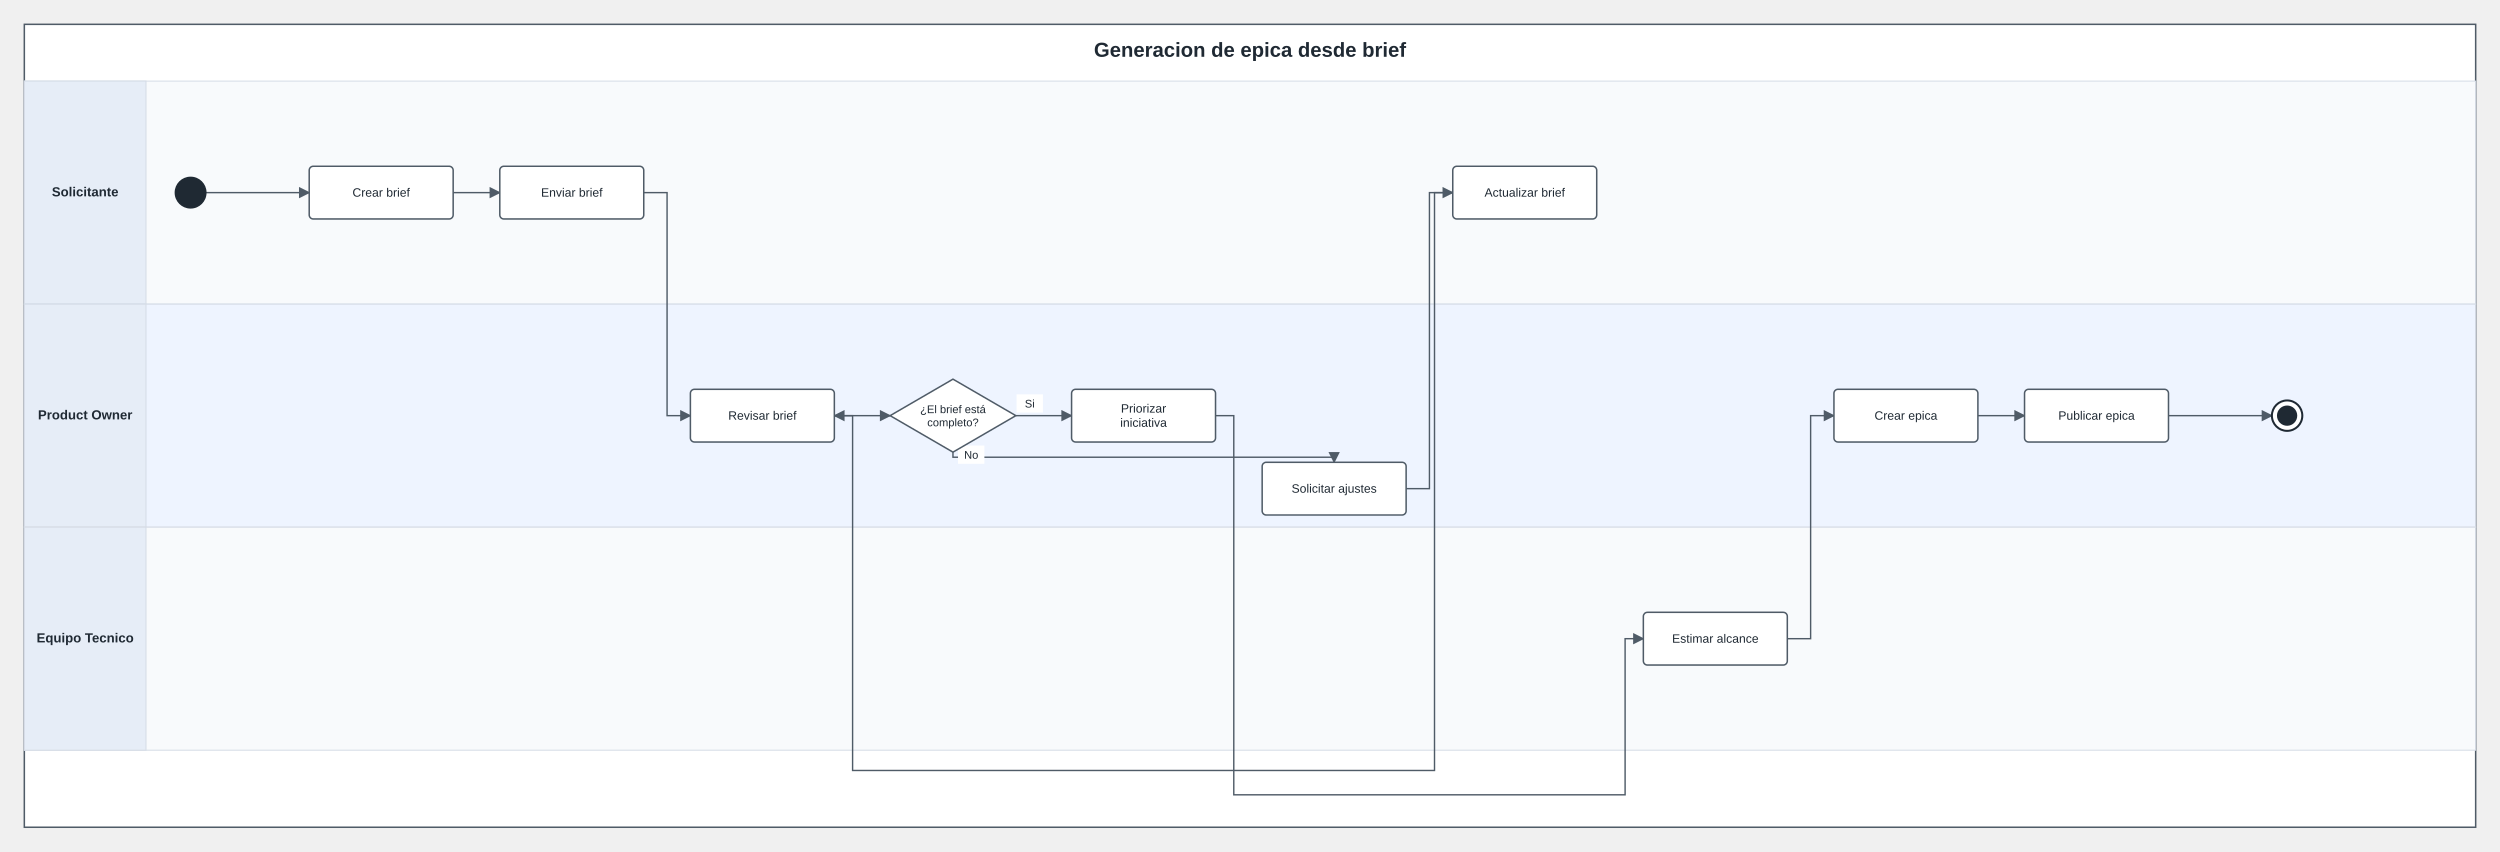
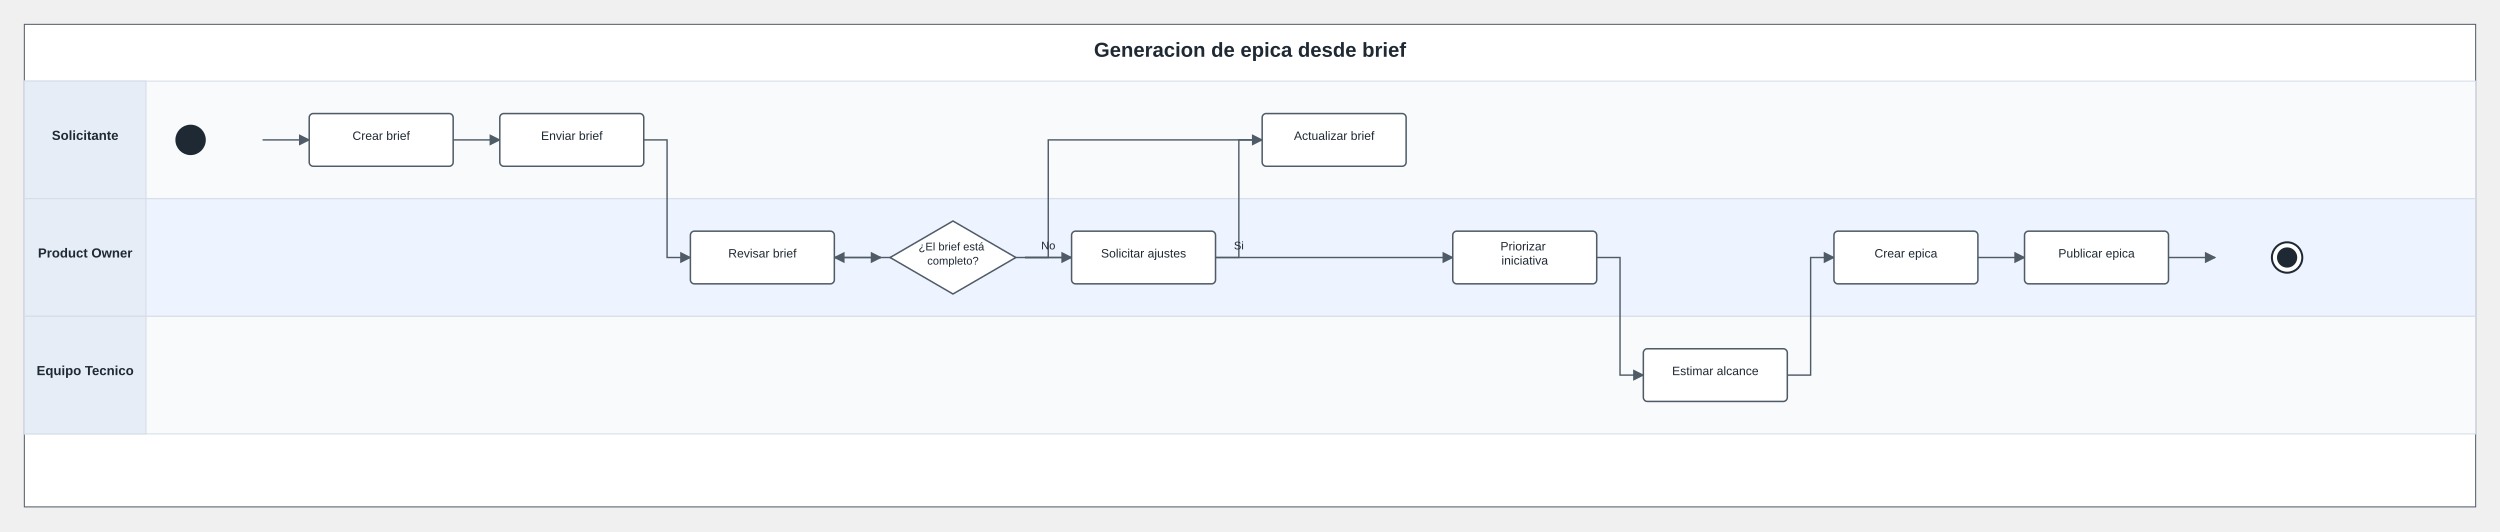
- <svg xmlns="http://www.w3.org/2000/svg" width="2466" height="840" viewBox="0 0 2466 840" role="img" aria-labelledby="title desc">
+ <svg xmlns="http://www.w3.org/2000/svg" width="2466" height="524" viewBox="0 0 2466 524" role="img" aria-labelledby="title desc">
  <defs>
-     <marker id="arrow" viewBox="0 0 10 10" refX="9" refY="5" markerWidth="8" markerHeight="8" orient="auto-start-reverse">
+     <marker id="arrow" viewBox="0 0 10 10" refX="9" refY="5" markerWidth="8" markerHeight="8" orient="auto">
      <path d="M 0 0 L 10 5 L 0 10 z" fill="#4f5b67" />
    </marker>
  </defs>
-   <rect x="24" y="24" width="2418" height="792" rx="0" fill="#ffffff" stroke="#4f5b67" stroke-width="1.5" />
-   <text x="1233.0" y="56" text-anchor="middle" font-family="Arial, sans-serif" font-size="20" font-weight="700" fill="#1f2933">Generacion de epica desde brief</text>
-   <rect x="24" y="80" width="2418" height="220" fill="#f8fafc" stroke="#d5dce6" stroke-width="1" />
-   <rect x="24" y="80" width="120" height="220" fill="#e6edf7" stroke="#d5dce6" stroke-width="1" />
-   <text x="84.0" y="190.0" text-anchor="middle" dominant-baseline="middle" font-family="Arial, sans-serif" font-size="13" font-weight="700" fill="#1f2933">
-     <tspan x="84.0" dy="-0.0">Solicitante</tspan>
+   <rect x="24" y="24" width="2418" height="476" fill="#fff" stroke="#4f5b67" />
+   <text x="1233.0" y="56" text-anchor="middle" font-family="Arial, sans-serif" font-size="20" font-weight="700" fill="#1f2933">
+     <tspan x="1233.0" dy="0">Generacion de epica desde brief</tspan>
  </text>
-   <rect x="24" y="300" width="2418" height="220" fill="#eef4ff" stroke="#d5dce6" stroke-width="1" />
-   <rect x="24" y="300" width="120" height="220" fill="#e6edf7" stroke="#d5dce6" stroke-width="1" />
-   <text x="84.0" y="410.0" text-anchor="middle" dominant-baseline="middle" font-family="Arial, sans-serif" font-size="13" font-weight="700" fill="#1f2933">
-     <tspan x="84.0" dy="-0.0">Product Owner</tspan>
+   <rect x="24" y="80" width="2418" height="116" fill="#f8fafc" stroke="#d5dce6" />
+   <rect x="24" y="80" width="120" height="116" fill="#e6edf7" stroke="#d5dce6" />
+   <text x="84.0" y="138.0" text-anchor="middle" font-family="Arial, sans-serif" font-size="13" font-weight="700" fill="#1f2933">
+     <tspan x="84.0" dy="0">Solicitante</tspan>
  </text>
-   <rect x="24" y="520" width="2418" height="220" fill="#f8fafc" stroke="#d5dce6" stroke-width="1" />
-   <rect x="24" y="520" width="120" height="220" fill="#e6edf7" stroke="#d5dce6" stroke-width="1" />
-   <text x="84.0" y="630.0" text-anchor="middle" dominant-baseline="middle" font-family="Arial, sans-serif" font-size="13" font-weight="700" fill="#1f2933">
-     <tspan x="84.0" dy="-0.0">Equipo Tecnico</tspan>
+   <rect x="24" y="196" width="2418" height="116" fill="#eef4ff" stroke="#d5dce6" />
+   <rect x="24" y="196" width="120" height="116" fill="#e6edf7" stroke="#d5dce6" />
+   <text x="84.0" y="254.0" text-anchor="middle" font-family="Arial, sans-serif" font-size="13" font-weight="700" fill="#1f2933">
+     <tspan x="84.0" dy="0">Product Owner</tspan>
+   </text>
+   <rect x="24" y="312" width="2418" height="116" fill="#f8fafc" stroke="#d5dce6" />
+   <rect x="24" y="312" width="120" height="116" fill="#e6edf7" stroke="#d5dce6" />
+   <text x="84.0" y="370.0" text-anchor="middle" font-family="Arial, sans-serif" font-size="13" font-weight="700" fill="#1f2933">
+     <tspan x="84.0" dy="0">Equipo Tecnico</tspan>
  </text>
  <g fill="none" stroke="#4f5b67" stroke-width="1.4" marker-end="url(#arrow)">
-     <polyline points="203.0,190.0 254.0,190.0 305.0,190.0" />
-     <polyline points="447.0,190.0 470.0,190.0 493.0,190.0" />
-     <polyline points="635.0,190.0 658.0,190.0 658.0,410.0 681.0,410.0" />
-     <polyline points="823.0,410.0 850.5,410.0 878.0,410.0" />
-     <polyline points="940,446.0 940,451.0 1316,451.0 1316,456.0" />
-     <polyline points="1387.0,482.0 1410.0,482.0 1410.0,190.0 1433.0,190.0" />
-     <polyline points="1433.0,190.0 1415.0,190.0 1415.0,760 841.0,760 841.0,410.0 823.0,410.0" />
-     <polyline points="1002.0,410.0 1029.5,410.0 1057.0,410.0" />
-     <polyline points="1199.0,410.0 1217.0,410.0 1217.0,784 1603.0,784 1603.0,630.0 1621.0,630.0" />
-     <polyline points="1763.0,630.0 1786.0,630.0 1786.0,410.0 1809.0,410.0" />
-     <polyline points="1951.0,410.0 1974.0,410.0 1997.0,410.0" />
-     <polyline points="2139.0,410.0 2190.0,410.0 2241.0,410.0" />
+     <polyline points="259,138.0 282.0,138.0 282.0,138.0 305,138.0" />
+     <polyline points="447,138.0 470.0,138.0 470.0,138.0 493,138.0" />
+     <polyline points="635,138.0 658.0,138.0 658.0,254.0 681,254.0" />
+     <polyline points="823,254.0 846.0,254.0 846.0,254.0 869,254.0" />
+     <polyline points="1011,254.0 1034.0,254.0 1034.0,254.0 1057,254.0" />
+     <polyline points="1199,254.0 1222.0,254.0 1222.0,138.0 1245,138.0" />
+     <polyline points="1245,138.0 1034.0,138.0 1034.0,254.0 823,254.0" />
+     <polyline points="1011,254.0 1222.0,254.0 1222.0,254.0 1433,254.0" />
+     <polyline points="1575,254.0 1598.0,254.0 1598.0,370.0 1621,370.0" />
+     <polyline points="1763,370.0 1786.0,370.0 1786.0,254.0 1809,254.0" />
+     <polyline points="1951,254.0 1974.0,254.0 1974.0,254.0 1997,254.0" />
+     <polyline points="2139,254.0 2162.0,254.0 2162.0,254.0 2185,254.0" />
  </g>
-   <rect x="945.0" y="439.5" width="26" height="18" fill="#ffffff" stroke="none" />
-   <text x="958.0" y="452.5" text-anchor="middle" font-family="Arial, sans-serif" font-size="11" fill="#1f2933">No</text>
-   <rect x="1002.75" y="389.0" width="26" height="18" fill="#ffffff" stroke="none" />
-   <text x="1015.75" y="402.0" text-anchor="middle" font-family="Arial, sans-serif" font-size="11" fill="#1f2933">Si</text>
-   <circle cx="188" cy="190.0" r="15.0" fill="#1f2933" stroke="#1f2933" stroke-width="1.5" />
-   <rect x="305.0" y="164.0" width="142" height="52" rx="4" fill="#ffffff" stroke="#4f5b67" stroke-width="1.5" />
-   <text x="376" y="194.0" text-anchor="middle" font-family="Arial, sans-serif" font-size="12" fill="#1f2933">Crear brief</text>
-   <rect x="493.0" y="164.0" width="142" height="52" rx="4" fill="#ffffff" stroke="#4f5b67" stroke-width="1.5" />
-   <text x="564" y="194.0" text-anchor="middle" font-family="Arial, sans-serif" font-size="12" fill="#1f2933">Enviar brief</text>
-   <rect x="681.0" y="384.0" width="142" height="52" rx="4" fill="#ffffff" stroke="#4f5b67" stroke-width="1.5" />
-   <text x="752" y="414.0" text-anchor="middle" font-family="Arial, sans-serif" font-size="12" fill="#1f2933">Revisar brief</text>
-   <polygon points="940,374.0 1002.0,410.0 940,446.0 878.0,410.0" fill="#ffffff" stroke="#4f5b67" stroke-width="1.5" />
-   <text x="940" y="407.5" text-anchor="middle" font-family="Arial, sans-serif" font-size="11" fill="#1f2933">¿El brief está</text>
-   <text x="940" y="420.5" text-anchor="middle" font-family="Arial, sans-serif" font-size="11" fill="#1f2933">completo?</text>
-   <rect x="1245.0" y="456.0" width="142" height="52" rx="4" fill="#ffffff" stroke="#4f5b67" stroke-width="1.5" />
-   <text x="1316" y="486.0" text-anchor="middle" font-family="Arial, sans-serif" font-size="12" fill="#1f2933">Solicitar ajustes</text>
-   <rect x="1433.0" y="164.0" width="142" height="52" rx="4" fill="#ffffff" stroke="#4f5b67" stroke-width="1.5" />
-   <text x="1504" y="194.0" text-anchor="middle" font-family="Arial, sans-serif" font-size="12" fill="#1f2933">Actualizar brief</text>
-   <rect x="1057.0" y="384.0" width="142" height="52" rx="4" fill="#ffffff" stroke="#4f5b67" stroke-width="1.5" />
-   <text x="1128" y="407.0" text-anchor="middle" font-family="Arial, sans-serif" font-size="12" fill="#1f2933">Priorizar</text>
-   <text x="1128" y="421.0" text-anchor="middle" font-family="Arial, sans-serif" font-size="12" fill="#1f2933">iniciativa</text>
-   <rect x="1621.0" y="604.0" width="142" height="52" rx="4" fill="#ffffff" stroke="#4f5b67" stroke-width="1.5" />
-   <text x="1692" y="634.0" text-anchor="middle" font-family="Arial, sans-serif" font-size="12" fill="#1f2933">Estimar alcance</text>
-   <rect x="1809.0" y="384.0" width="142" height="52" rx="4" fill="#ffffff" stroke="#4f5b67" stroke-width="1.5" />
-   <text x="1880" y="414.0" text-anchor="middle" font-family="Arial, sans-serif" font-size="12" fill="#1f2933">Crear epica</text>
-   <rect x="1997.0" y="384.0" width="142" height="52" rx="4" fill="#ffffff" stroke="#4f5b67" stroke-width="1.5" />
-   <text x="2068" y="414.0" text-anchor="middle" font-family="Arial, sans-serif" font-size="12" fill="#1f2933">Publicar epica</text>
-   <circle cx="2256" cy="410.0" r="15.0" fill="#ffffff" stroke="#1f2933" stroke-width="2" />
-   <circle cx="2256" cy="410.0" r="10.0" fill="#1f2933" stroke="none" />
+   <text x="1034.0" y="246.0" text-anchor="middle" font-family="Arial, sans-serif" font-size="11" font-weight="400" fill="#1f2933">
+     <tspan x="1034.0" dy="0">No</tspan>
+   </text>
+   <text x="1222.0" y="246.0" text-anchor="middle" font-family="Arial, sans-serif" font-size="11" font-weight="400" fill="#1f2933">
+     <tspan x="1222.0" dy="0">Si</tspan>
+   </text>
+   <circle cx="188" cy="138.0" r="15" fill="#1f2933" />
+   <rect x="305" y="112.0" width="142" height="52" rx="4" fill="#fff" stroke="#4f5b67" stroke-width="1.5" />
+   <text x="376" y="138.0" text-anchor="middle" font-family="Arial, sans-serif" font-size="12" font-weight="400" fill="#1f2933">
+     <tspan x="376" dy="0">Crear brief</tspan>
+   </text>
+   <rect x="493" y="112.0" width="142" height="52" rx="4" fill="#fff" stroke="#4f5b67" stroke-width="1.5" />
+   <text x="564" y="138.0" text-anchor="middle" font-family="Arial, sans-serif" font-size="12" font-weight="400" fill="#1f2933">
+     <tspan x="564" dy="0">Enviar brief</tspan>
+   </text>
+   <rect x="681" y="228.0" width="142" height="52" rx="4" fill="#fff" stroke="#4f5b67" stroke-width="1.5" />
+   <text x="752" y="254.0" text-anchor="middle" font-family="Arial, sans-serif" font-size="12" font-weight="400" fill="#1f2933">
+     <tspan x="752" dy="0">Revisar brief</tspan>
+   </text>
+   <polygon points="940,218.0 1002,254.0 940,290.0 878,254.0" fill="#fff" stroke="#4f5b67" stroke-width="1.5" />
+   <text x="940" y="247.0" text-anchor="middle" font-family="Arial, sans-serif" font-size="11" font-weight="400" fill="#1f2933">
+     <tspan x="940" dy="0">¿El brief está</tspan>
+     <tspan x="940" dy="14">completo?</tspan>
+   </text>
+   <rect x="1057" y="228.0" width="142" height="52" rx="4" fill="#fff" stroke="#4f5b67" stroke-width="1.5" />
+   <text x="1128" y="254.0" text-anchor="middle" font-family="Arial, sans-serif" font-size="12" font-weight="400" fill="#1f2933">
+     <tspan x="1128" dy="0">Solicitar ajustes</tspan>
+   </text>
+   <rect x="1245" y="112.0" width="142" height="52" rx="4" fill="#fff" stroke="#4f5b67" stroke-width="1.5" />
+   <text x="1316" y="138.0" text-anchor="middle" font-family="Arial, sans-serif" font-size="12" font-weight="400" fill="#1f2933">
+     <tspan x="1316" dy="0">Actualizar brief</tspan>
+   </text>
+   <rect x="1433" y="228.0" width="142" height="52" rx="4" fill="#fff" stroke="#4f5b67" stroke-width="1.5" />
+   <text x="1504" y="247.0" text-anchor="middle" font-family="Arial, sans-serif" font-size="12" font-weight="400" fill="#1f2933">
+     <tspan x="1504" dy="0">Priorizar</tspan>
+     <tspan x="1504" dy="14">iniciativa</tspan>
+   </text>
+   <rect x="1621" y="344.0" width="142" height="52" rx="4" fill="#fff" stroke="#4f5b67" stroke-width="1.5" />
+   <text x="1692" y="370.0" text-anchor="middle" font-family="Arial, sans-serif" font-size="12" font-weight="400" fill="#1f2933">
+     <tspan x="1692" dy="0">Estimar alcance</tspan>
+   </text>
+   <rect x="1809" y="228.0" width="142" height="52" rx="4" fill="#fff" stroke="#4f5b67" stroke-width="1.5" />
+   <text x="1880" y="254.0" text-anchor="middle" font-family="Arial, sans-serif" font-size="12" font-weight="400" fill="#1f2933">
+     <tspan x="1880" dy="0">Crear epica</tspan>
+   </text>
+   <rect x="1997" y="228.0" width="142" height="52" rx="4" fill="#fff" stroke="#4f5b67" stroke-width="1.5" />
+   <text x="2068" y="254.0" text-anchor="middle" font-family="Arial, sans-serif" font-size="12" font-weight="400" fill="#1f2933">
+     <tspan x="2068" dy="0">Publicar epica</tspan>
+   </text>
+   <circle cx="2256" cy="254.0" r="15" fill="#fff" stroke="#1f2933" stroke-width="2" />
+   <circle cx="2256" cy="254.0" r="10" fill="#1f2933" />
</svg>
